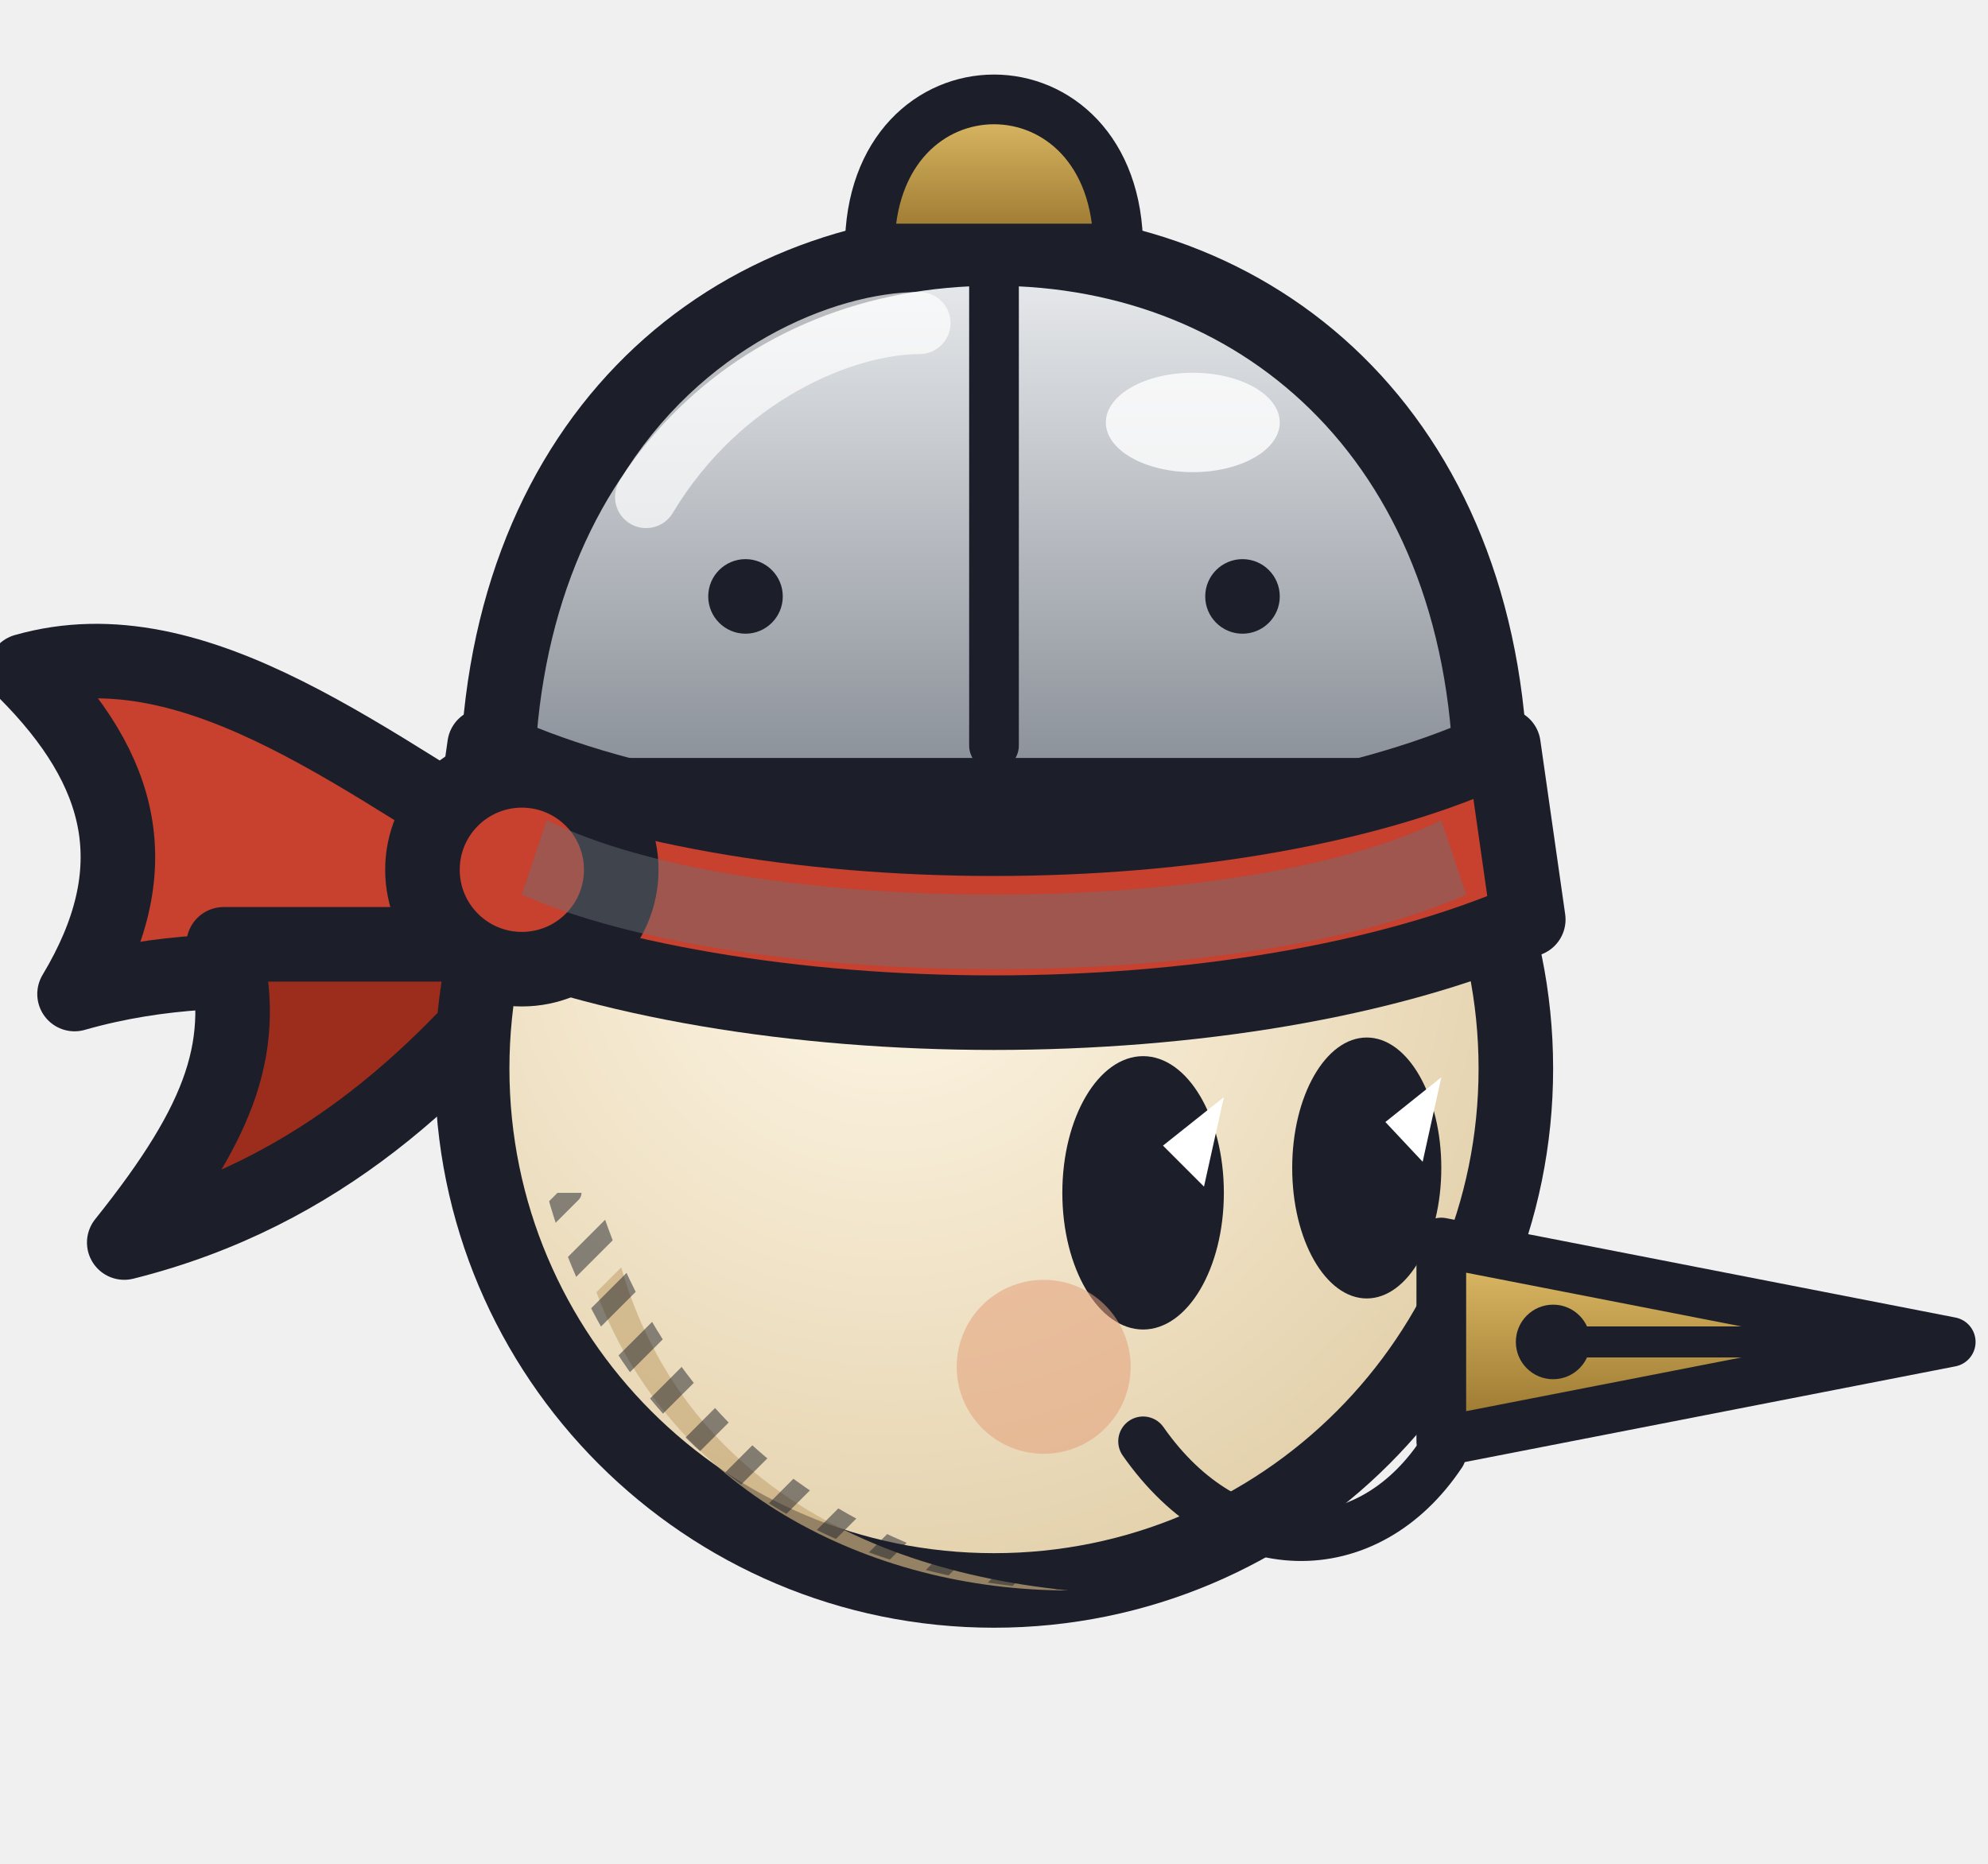
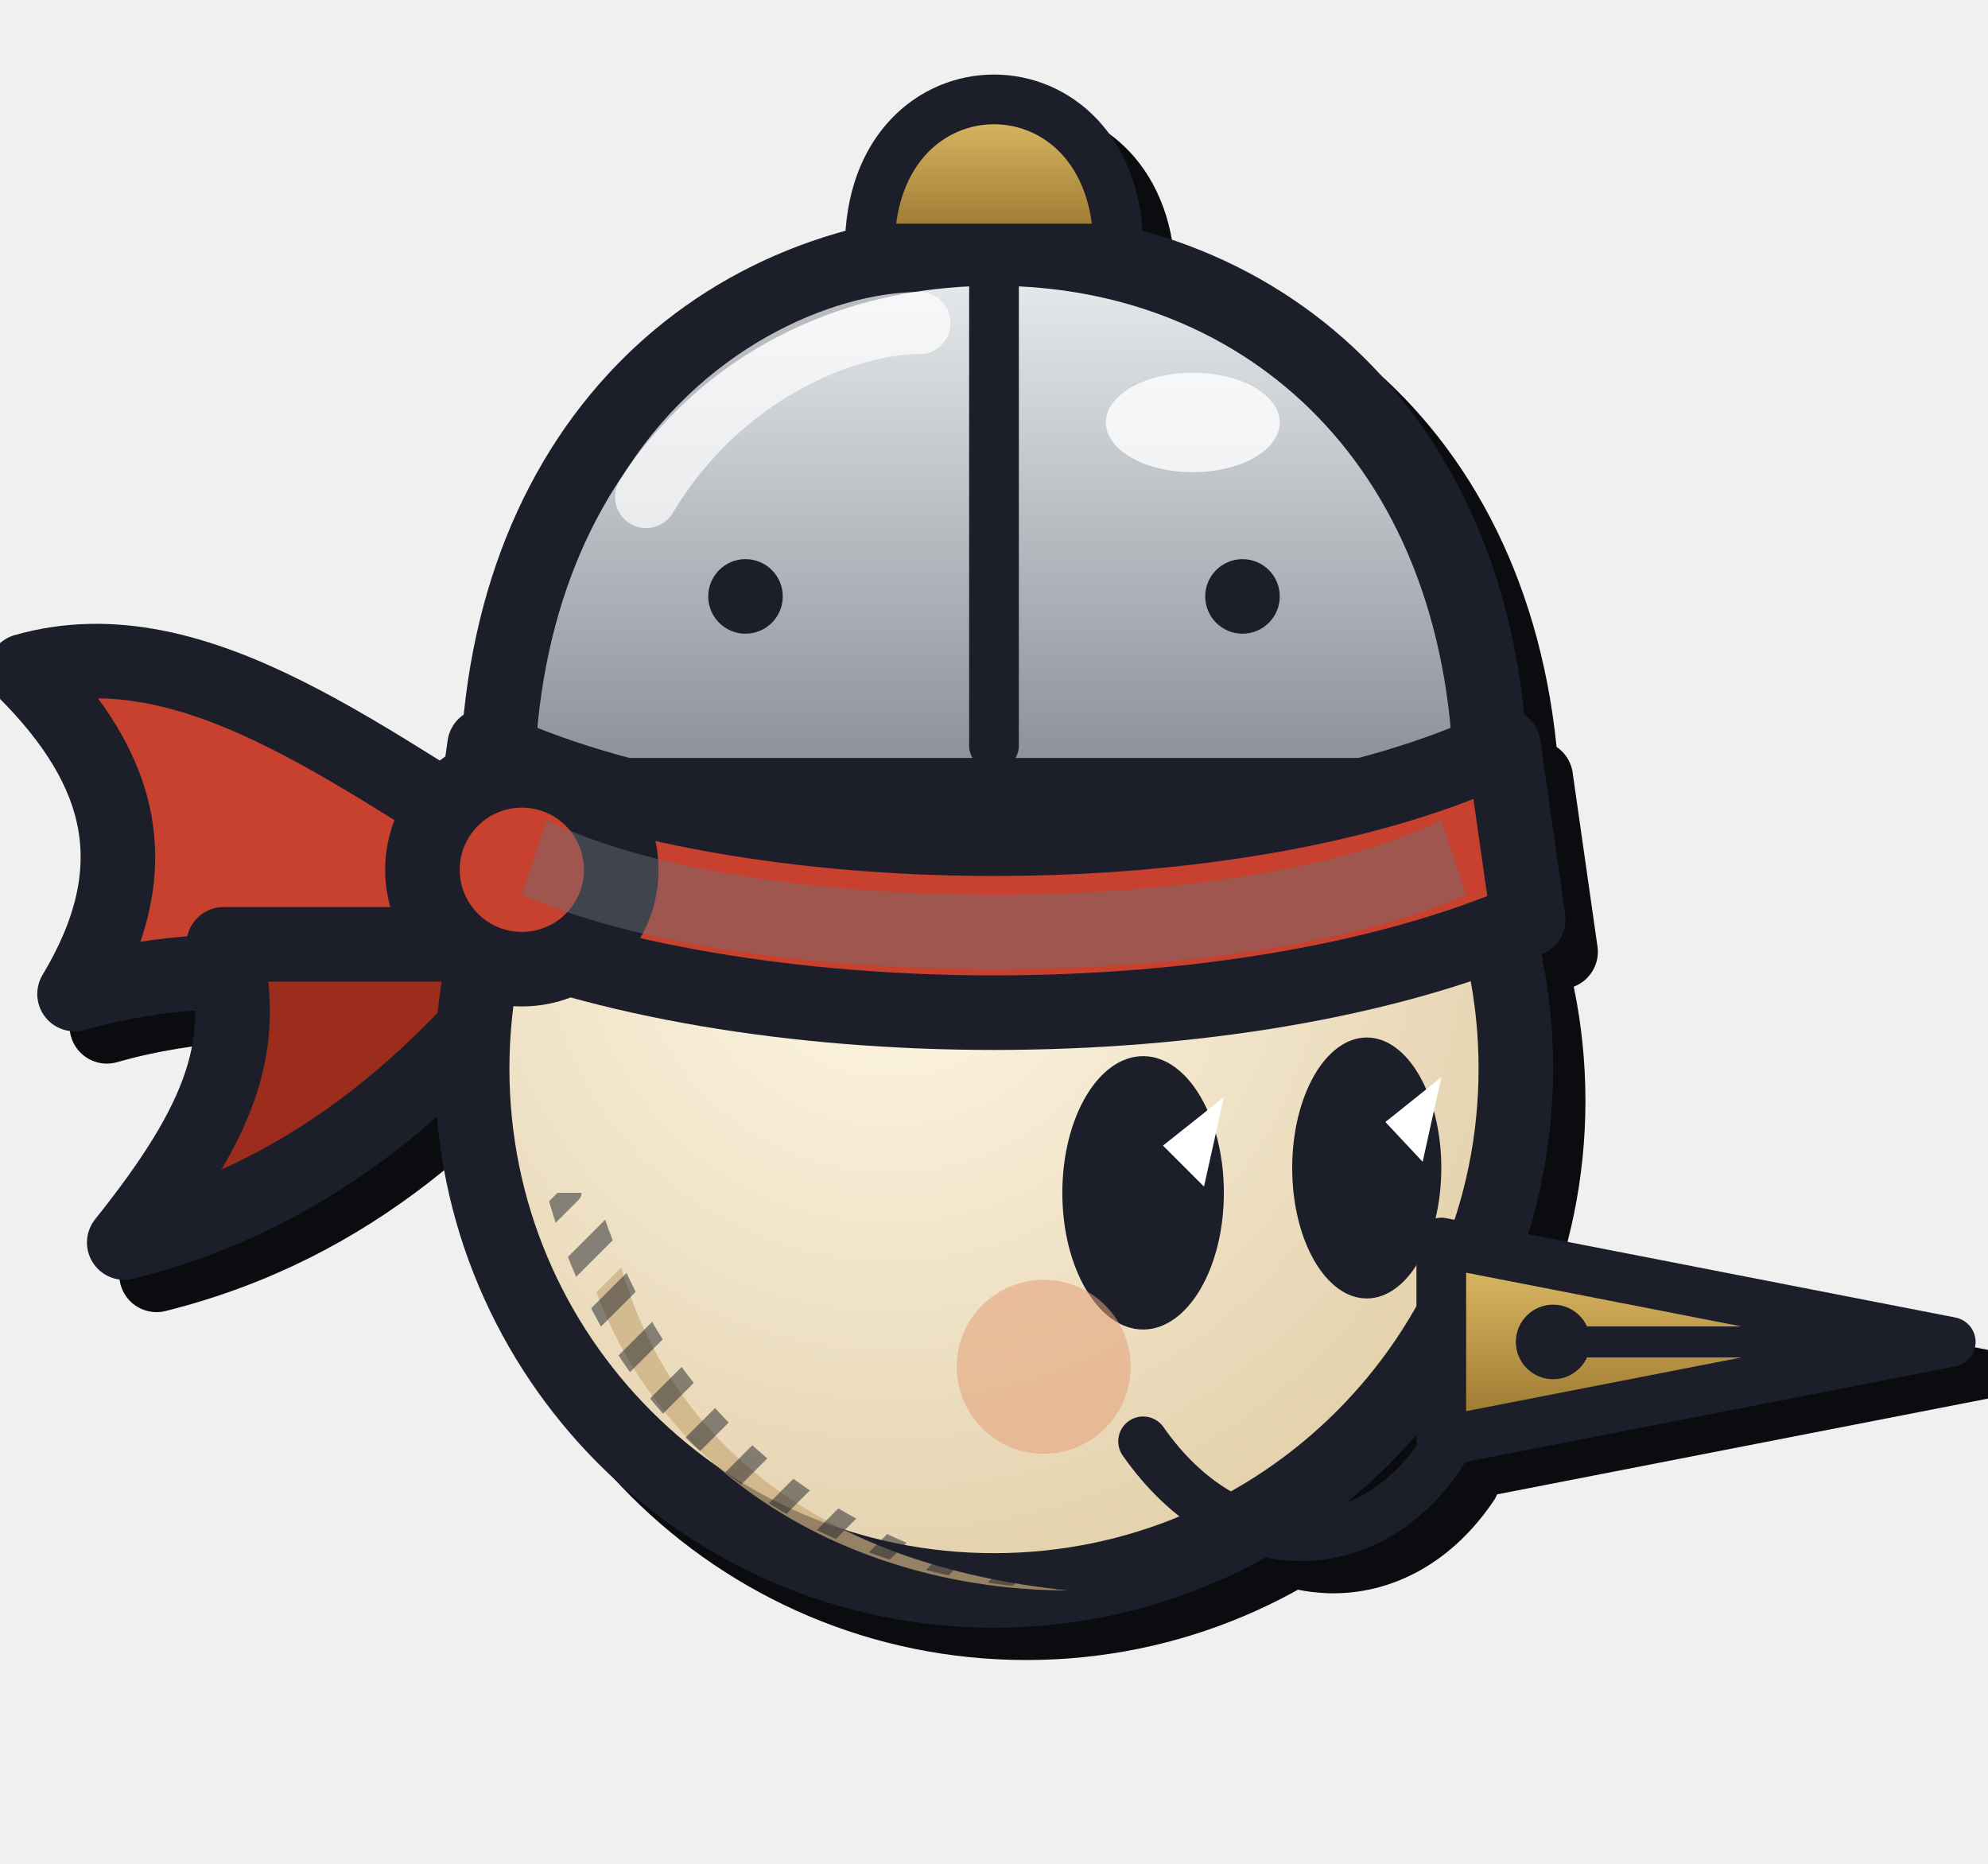
<svg xmlns="http://www.w3.org/2000/svg" width="160" height="150" viewBox="0 0 160 150">
  <defs>
    <linearGradient id="steel" x1="0" y1="0" x2="0" y2="1">
      <stop offset="0" stop-color="#eceef0" />
      <stop offset="1" stop-color="#868c95" />
    </linearGradient>
    <radialGradient id="skin" cx="0.4" cy="0.35" r="0.75">
      <stop offset="0" stop-color="#fff8e8" />
      <stop offset="1" stop-color="#e0cca4" />
    </radialGradient>
    <linearGradient id="brass" x1="0" y1="0" x2="0" y2="1">
      <stop offset="0" stop-color="#e2c06a" />
      <stop offset="1" stop-color="#94712a" />
    </linearGradient>
    <clipPath id="faceShade">
      <path d="M44 96 C50 118 68 128 88 128 C70 126 54 116 48 96 Z" />
    </clipPath>
  </defs>
+   <g transform="translate(2.6,2.6)">
+     <g stroke="#0b0c10" stroke-width="6" stroke-linejoin="round" stroke-linecap="round">
+       <path d="M44 70 C30 62 16 50 2 54 C10 62 12 70 6 80 C20 76 32 80 44 78 Z" fill="#0b0c10" />
+       <path d="M44 76 C36 86 26 96 10 100 C18 90 20 84 18 76 Z" fill="#0b0c10" />
+       <circle cx="80" cy="86" r="42" fill="#0b0c10" />
+       <path d="M40 64 C40 36 58 20 80 20 C102 20 120 36 120 64 Z" fill="#0b0c10" />
+       <path d="M80 22 L80 60" fill="none" stroke-width="4" />
+       <circle cx="60" cy="48" r="3" fill="#0b0c10" stroke="none" />
+       <circle cx="100" cy="48" r="3" fill="#0b0c10" stroke="none" />
+       <path d="M70 20 C70 4 90 4 90 20 Z" fill="#0b0c10" stroke-width="4" />
+       <path d="M39 60 C60 70 100 70 121 60 L123 74 C100 84 60 84 37 74 Z" fill="#0b0c10" />
+       <circle cx="42" cy="70" r="8" fill="#0b0c10" />
+       <ellipse cx="92" cy="96" rx="6.5" ry="11" fill="#0b0c10" stroke="none" />
+       <path d="M93.6 92.2 L98.5 88.3 L96.9 95.5 Z" fill="#0b0c10" stroke="none" />
+       <ellipse cx="110" cy="94" rx="6" ry="10.5" fill="#0b0c10" stroke="none" />
+       <path d="M111.5 90.3 L116.0 86.7 L114.5 93.5 Z" fill="#0b0c10" stroke="none" />
+       <path d="M116 100 L157 108 L116 116 Z" fill="#0b0c10" stroke-width="4" />
+       <path d="M127 108 L151 108" fill="none" stroke-width="2.5" />
+       <circle cx="125" cy="108" r="3" fill="#0b0c10" stroke="none" />
+       <path d="M92 116 C99 126 110 126 116 117" fill="none" stroke-width="4" />
+     </g>
+   </g>
  <g stroke="#1c1f2a" stroke-width="6" stroke-linejoin="round" stroke-linecap="round">
    <path d="M44 70 C30 62 16 50 2 54 C10 62 12 70 6 80 C20 76 32 80 44 78 Z" fill="#c8402e" />
    <path d="M44 76 C36 86 26 96 10 100 C18 90 20 84 18 76 Z" fill="#9c2c1c" />
    <circle cx="80" cy="86" r="42" fill="url(#skin)" />
    <path d="M40 64 C40 36 58 20 80 20 C102 20 120 36 120 64 Z" fill="url(#steel)" />
    <path d="M80 22 L80 60" fill="none" stroke-width="4" />
    <circle cx="60" cy="48" r="3" fill="#1c1f2a" stroke="none" />
    <circle cx="100" cy="48" r="3" fill="#1c1f2a" stroke="none" />
    <path d="M52 40 C58 30 68 26 74 26" fill="none" stroke="#fff" stroke-width="5" opacity="0.7" />
    <path d="M70 20 C70 4 90 4 90 20 Z" fill="url(#brass)" stroke-width="4" />
    <path d="M39 60 C60 70 100 70 121 60 L123 74 C100 84 60 84 37 74 Z" fill="#c8402e" />
    <circle cx="42" cy="70" r="8" fill="#c8402e" />
    <ellipse cx="92" cy="96" rx="6.5" ry="11" fill="#1c1f2a" stroke="none" />
    <path d="M93.6 92.2 L98.5 88.3 L96.9 95.5 Z" fill="#fff" stroke="none" />
    <ellipse cx="110" cy="94" rx="6" ry="10.5" fill="#1c1f2a" stroke="none" />
    <path d="M111.5 90.3 L116.0 86.7 L114.5 93.5 Z" fill="#fff" stroke="none" />
    <path d="M116 100 L157 108 L116 116 Z" fill="url(#brass)" stroke-width="4" />
    <path d="M127 108 L151 108" fill="none" stroke-width="2.5" />
    <circle cx="125" cy="108" r="3" fill="#1c1f2a" stroke="none" />
    <circle cx="84" cy="110" r="7" fill="#e3a07a" opacity="0.55" stroke="none" />
    <path d="M92 116 C99 126 110 126 116 117" fill="none" stroke-width="4" />
    <path d="M48 104 C54 120 70 128 86 128 C66 126 54 116 50 102 Z" fill="#c9ad7c" opacity="0.7" stroke="none" />
    <g clip-path="url(#faceShade)" stroke-width="1.6" opacity="0.5">
      <path d="M4 132 L40 96" fill="none" />
      <path d="M10 132 L46 96" fill="none" />
      <path d="M16 132 L52 96" fill="none" />
      <path d="M22 132 L58 96" fill="none" />
      <path d="M28 132 L64 96" fill="none" />
      <path d="M34 132 L70 96" fill="none" />
      <path d="M40 132 L76 96" fill="none" />
      <path d="M46 132 L82 96" fill="none" />
      <path d="M52 132 L88 96" fill="none" />
      <path d="M58 132 L94 96" fill="none" />
      <path d="M64 132 L100 96" fill="none" />
      <path d="M70 132 L106 96" fill="none" />
      <path d="M76 132 L112 96" fill="none" />
      <path d="M82 132 L118 96" fill="none" />
      <path d="M88 132 L124 96" fill="none" />
      <path d="M94 132 L130 96" fill="none" />
    </g>
    <path d="M44 66 C60 74 100 74 116 66 L118 72 C100 80 60 80 42 72 Z" fill="#6b7078" opacity="0.45" stroke="none" />
    <ellipse cx="96" cy="34" rx="7" ry="4" fill="#fff" opacity="0.8" stroke="none" />
  </g>
</svg>
